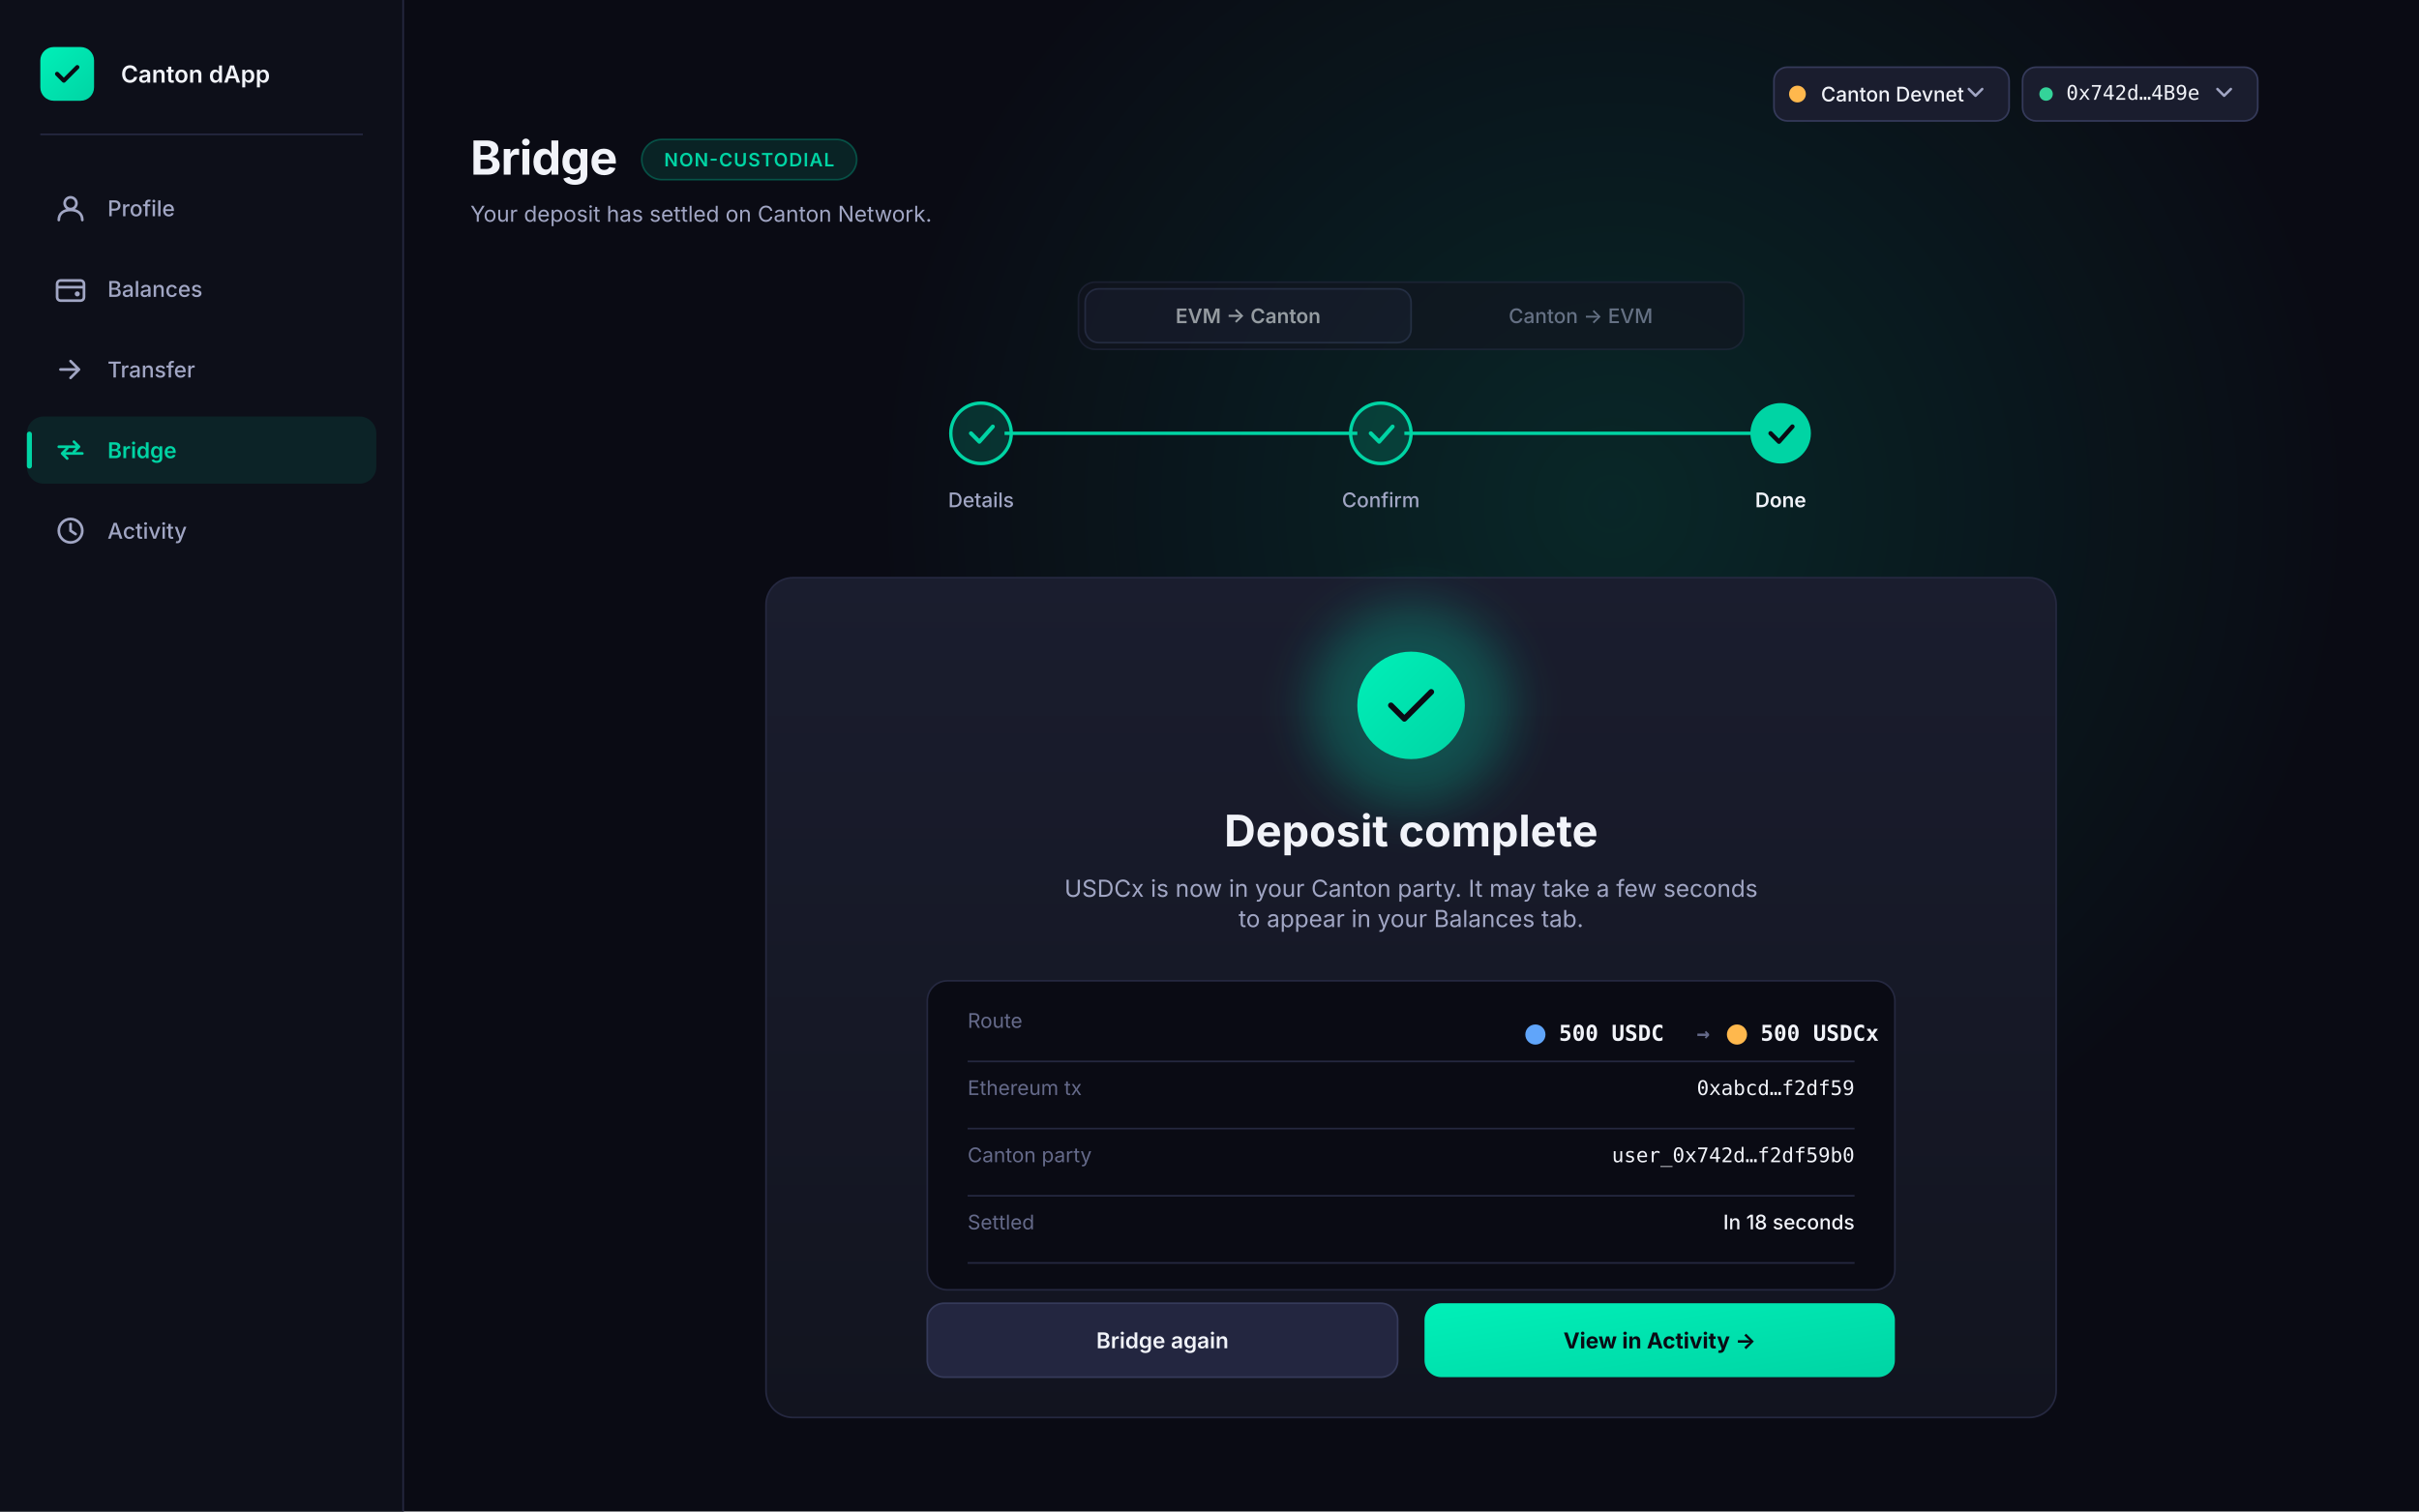
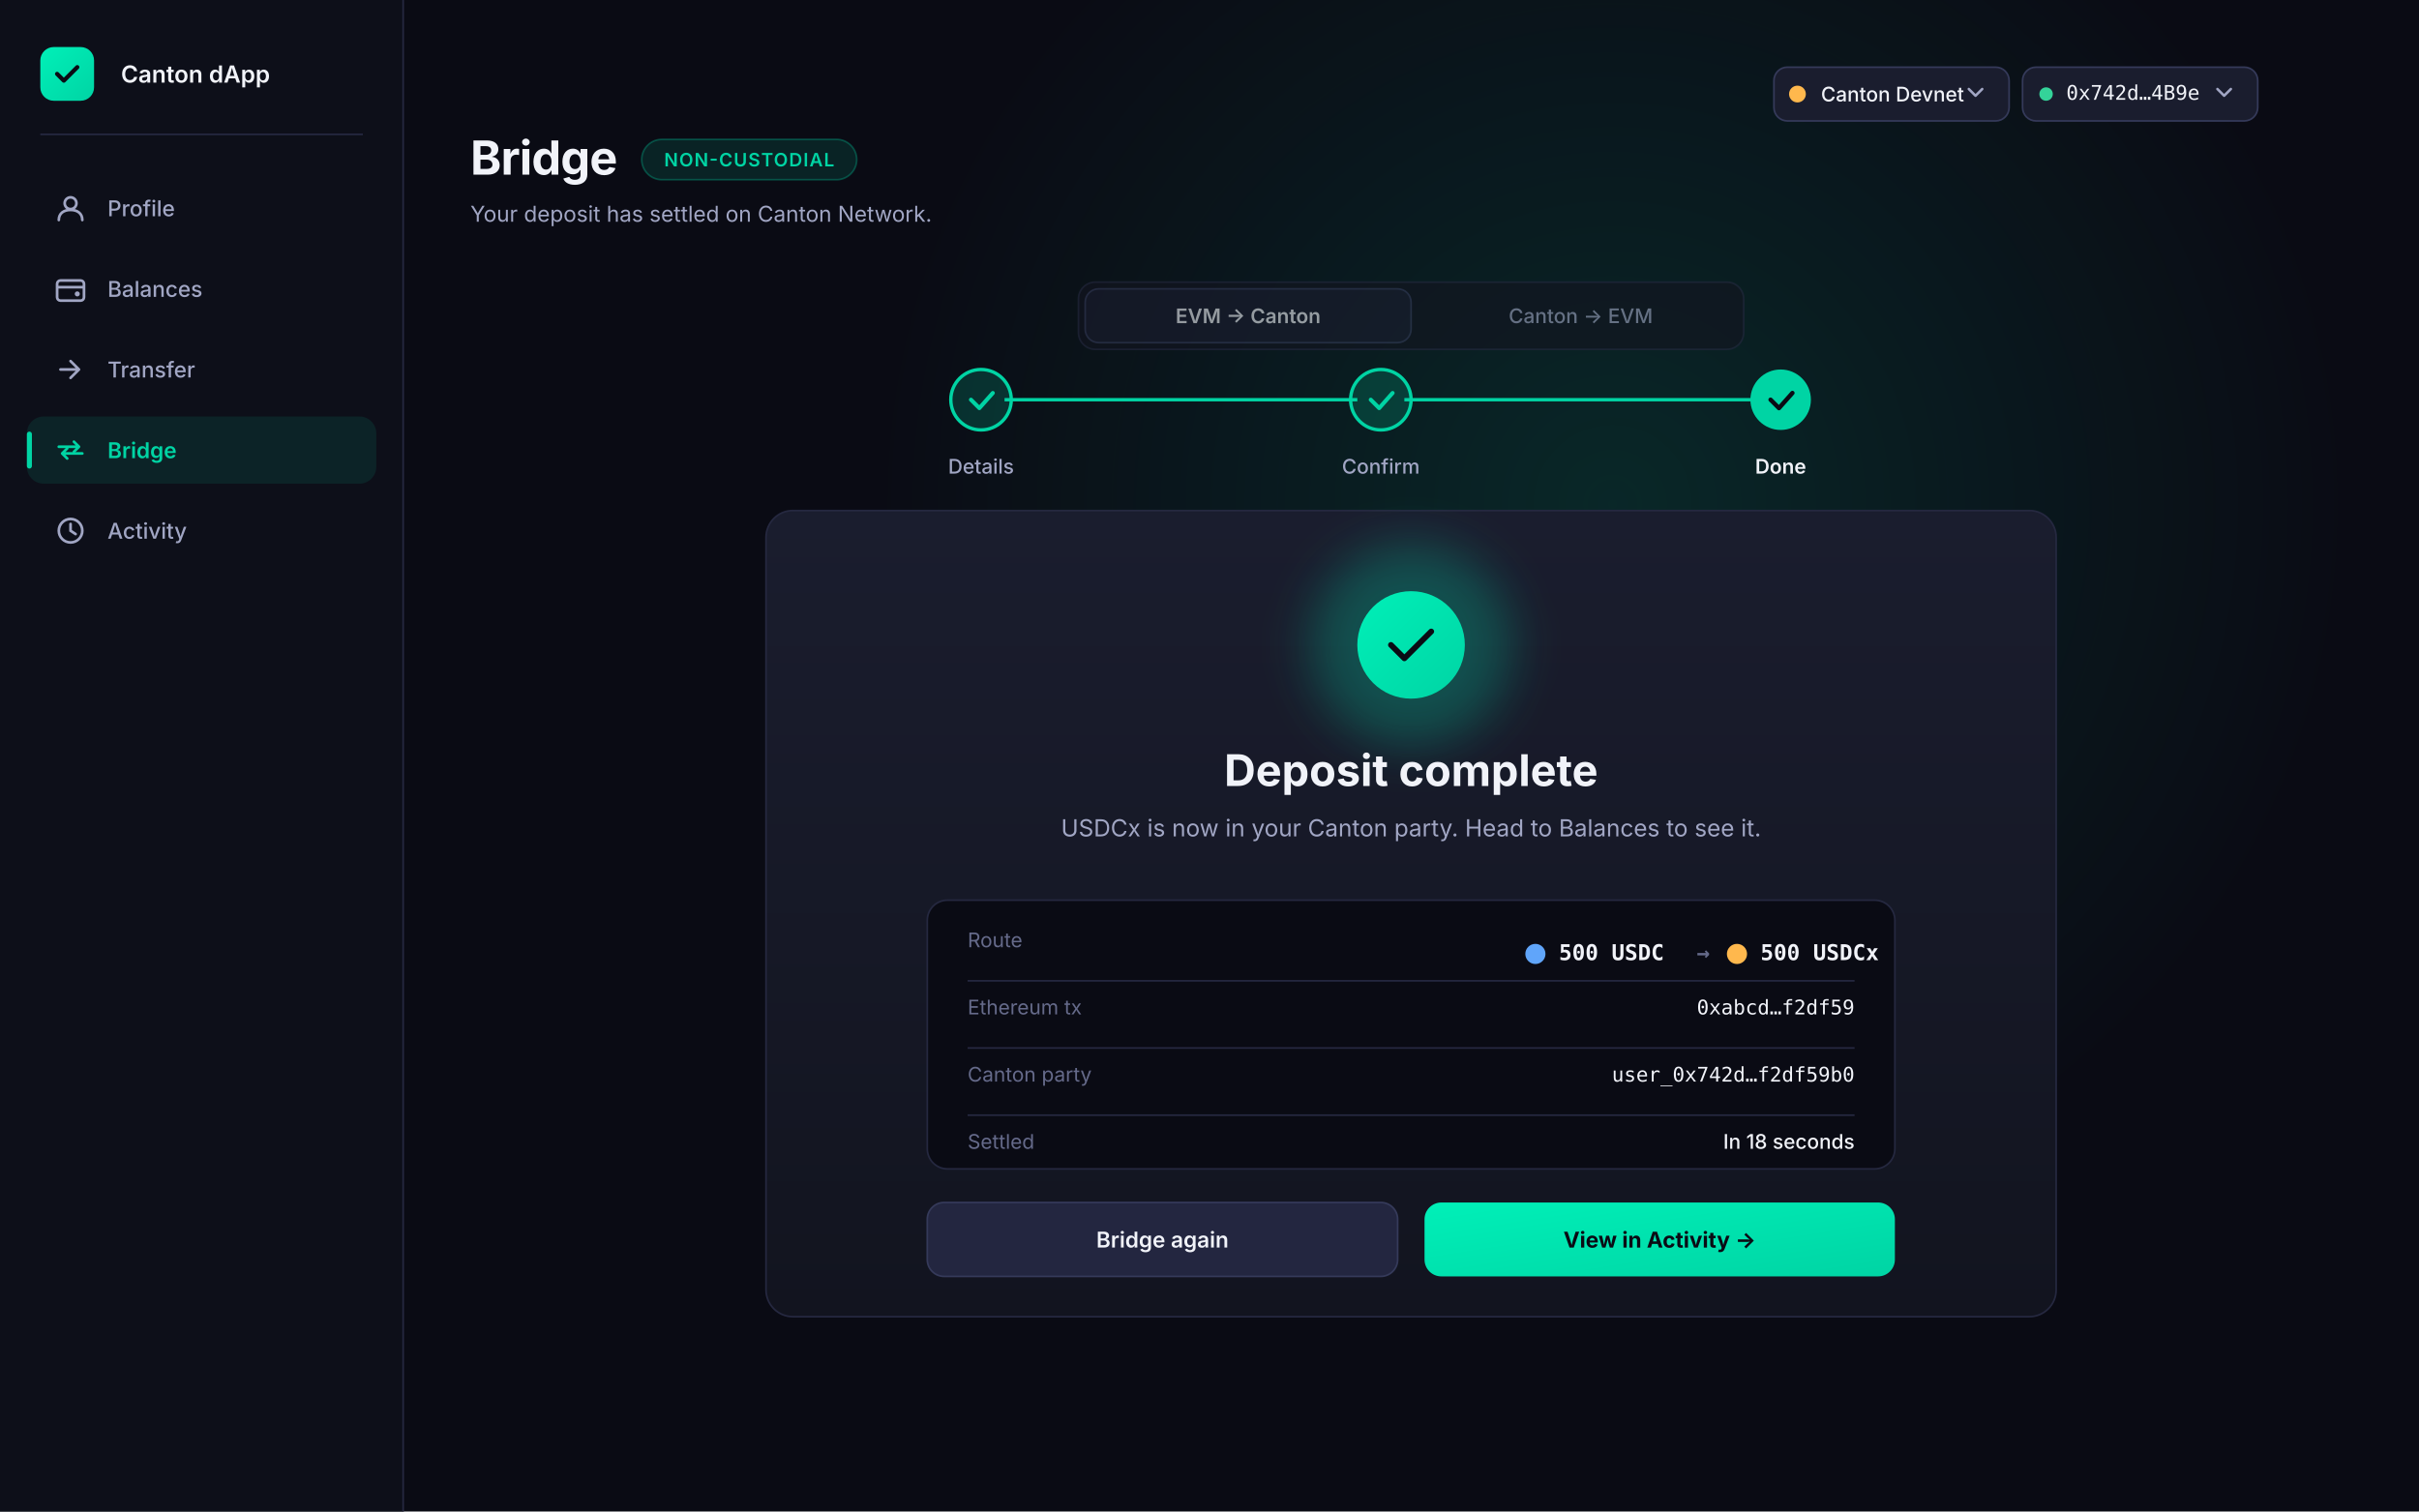
<svg xmlns="http://www.w3.org/2000/svg" width="1440" height="900" viewBox="0 0 1440 900" font-family="Inter, system-ui, sans-serif">
  <defs>
    <radialGradient id="orbBrand" cx="50%" cy="50%" r="50%">
      <stop offset="0%" stop-color="#00d4a4" stop-opacity="0.14" />
      <stop offset="100%" stop-color="#00d4a4" stop-opacity="0" />
    </radialGradient>
    <linearGradient id="cardBg" x1="0" y1="0" x2="0" y2="1">
      <stop offset="0%" stop-color="#1a1d2e" />
      <stop offset="100%" stop-color="#12141f" />
    </linearGradient>
    <linearGradient id="ctaFill" x1="0" y1="0" x2="1" y2="1">
      <stop offset="0%" stop-color="#00f0b8" />
      <stop offset="100%" stop-color="#00d4a4" />
    </linearGradient>
    <filter id="checkGlow" x="-50%" y="-50%" width="200%" height="200%">
      <feGaussianBlur stdDeviation="14" />
    </filter>
    <symbol id="icoProfile" viewBox="0 0 20 20">
      <circle cx="10" cy="7" r="3.5" stroke="currentColor" stroke-width="1.6" fill="none" />
      <path d="M3 17 C3 13 6 11 10 11 C14 11 17 13 17 17" stroke="currentColor" stroke-width="1.6" stroke-linecap="round" fill="none" />
    </symbol>
    <symbol id="icoBalances" viewBox="0 0 20 20">
      <rect x="2" y="5" width="16" height="12" rx="2" stroke="currentColor" stroke-width="1.6" fill="none" />
      <path d="M2 9 H18" stroke="currentColor" stroke-width="1.6" />
      <circle cx="14" cy="13" r="1.5" fill="currentColor" />
    </symbol>
    <symbol id="icoTransfer" viewBox="0 0 20 20">
      <path d="M4 10 H15 M10 5 L15 10 L10 15" stroke="currentColor" stroke-width="1.6" stroke-linecap="round" stroke-linejoin="round" fill="none" />
    </symbol>
    <symbol id="icoBridge" viewBox="0 0 20 20">
      <path d="M3 8 H15 M12 5 L15 8 L12 11" stroke="currentColor" stroke-width="1.6" stroke-linecap="round" stroke-linejoin="round" fill="none" />
      <path d="M17 12 H5 M8 15 L5 12 L8 9" stroke="currentColor" stroke-width="1.6" stroke-linecap="round" stroke-linejoin="round" fill="none" />
    </symbol>
    <symbol id="icoActivity" viewBox="0 0 20 20">
      <circle cx="10" cy="10" r="7" stroke="currentColor" stroke-width="1.6" fill="none" />
      <path d="M10 6 V10 L13 12" stroke="currentColor" stroke-width="1.6" stroke-linecap="round" fill="none" />
    </symbol>
  </defs>
  <rect width="1440" height="900" fill="#0a0b14" />
  <circle cx="960" cy="300" r="440" fill="url(#orbBrand)" />
  <g>
    <rect width="240" height="900" fill="#0d0f19" />
    <line x1="240" y1="0" x2="240" y2="900" stroke="#252840" />
    <g transform="translate(24, 28)">
      <rect width="32" height="32" rx="8" fill="url(#ctaFill)" />
      <path d="M10 16 L14 20 L22 12" stroke="#0a0b14" stroke-width="2.5" stroke-linecap="round" stroke-linejoin="round" fill="none" />
      <text x="48" y="16" font-size="14" font-weight="600" fill="#f1f3f9" dominant-baseline="middle">Canton dApp</text>
    </g>
    <line x1="24" y1="80" x2="216" y2="80" stroke="#252840" />
    <g font-size="13" font-weight="500" transform="translate(0, 104)">
      <g transform="translate(16, 0)">
        <g transform="translate(16, 10)" color="#a1a6c4">
          <use href="#icoProfile" width="20" height="20" />
        </g>
        <text x="48" y="20" fill="#a1a6c4" dominant-baseline="middle">Profile</text>
      </g>
      <g transform="translate(16, 48)">
        <g transform="translate(16, 10)" color="#a1a6c4">
          <use href="#icoBalances" width="20" height="20" />
        </g>
        <text x="48" y="20" fill="#a1a6c4" dominant-baseline="middle">Balances</text>
      </g>
      <g transform="translate(16, 96)">
        <g transform="translate(16, 10)" color="#a1a6c4">
          <use href="#icoTransfer" width="20" height="20" />
        </g>
        <text x="48" y="20" fill="#a1a6c4" dominant-baseline="middle">Transfer</text>
      </g>
      <g transform="translate(16, 144)">
        <rect width="208" height="40" rx="10" fill="#00d4a4" fill-opacity="0.1" />
        <rect width="3" height="22" y="9" rx="1.5" fill="#00d4a4" />
        <g transform="translate(16, 10)" color="#00d4a4">
          <use href="#icoBridge" width="20" height="20" />
        </g>
        <text x="48" y="20" fill="#00d4a4" font-weight="600" dominant-baseline="middle">Bridge</text>
      </g>
      <g transform="translate(16, 192)">
        <g transform="translate(16, 10)" color="#a1a6c4">
          <use href="#icoActivity" width="20" height="20" />
        </g>
        <text x="48" y="20" fill="#a1a6c4" dominant-baseline="middle">Activity</text>
      </g>
    </g>
  </g>
  <g transform="translate(1056, 40)">
    <rect width="140" height="32" rx="8" fill="#1a1d2e" stroke="#353a5a" />
    <circle cx="14" cy="16" r="5" fill="#ffb84d" />
    <text x="28" y="16" font-size="12" font-weight="500" fill="#f1f3f9" dominant-baseline="middle">Canton Devnet</text>
    <path d="M116 13 L120 17 L124 13" stroke="#a1a6c4" stroke-width="1.5" stroke-linecap="round" stroke-linejoin="round" fill="none" />
  </g>
  <g transform="translate(1204, 40)">
    <rect width="140" height="32" rx="8" fill="#1a1d2e" stroke="#353a5a" />
    <circle cx="14" cy="16" r="4" fill="#34d399" />
    <text x="26" y="16" font-size="12" font-family="JetBrains Mono, monospace" fill="#f1f3f9" dominant-baseline="middle">0x742d…4B9e</text>
    <path d="M116 13 L120 17 L124 13" stroke="#a1a6c4" stroke-width="1.5" stroke-linecap="round" stroke-linejoin="round" fill="none" />
  </g>
  <g transform="translate(280, 104)">
    <g>
      <text font-size="28" font-weight="700" fill="#f1f3f9" letter-spacing="-0.4">Bridge</text>
      <g transform="translate(102, -21)">
        <rect width="128" height="24" rx="12" fill="#00d4a4" fill-opacity="0.12" stroke="#00d4a4" stroke-opacity="0.3" />
        <text x="64" y="12" font-size="11" font-weight="600" letter-spacing="0.6" fill="#00d4a4" text-anchor="middle" dominant-baseline="middle">NON-CUSTODIAL</text>
      </g>
    </g>
    <text y="28" font-size="13" fill="#a1a6c4">Your deposit has settled on Canton Network.</text>
    <g transform="translate(362, 64)" opacity="0.6">
      <rect width="396" height="40" rx="10" fill="#12141f" stroke="#252840" />
      <rect x="4" y="4" width="194" height="32" rx="8" fill="#1a1d2e" stroke="#353a5a" />
      <text x="101" y="20" font-size="12" font-weight="600" fill="#f1f3f9" text-anchor="middle" dominant-baseline="middle">EVM → Canton</text>
      <text x="299" y="20" font-size="12" font-weight="500" fill="#a1a6c4" text-anchor="middle" dominant-baseline="middle">Canton → EVM</text>
    </g>
-     <g transform="translate(290, 136)">
+     <g transform="translate(290, 116)">
      <line x1="28" y1="18" x2="238" y2="18" stroke="#00d4a4" stroke-width="2" />
      <line x1="266" y1="18" x2="476" y2="18" stroke="#00d4a4" stroke-width="2" />
      <g transform="translate(14, 18)">
        <circle r="18" fill="#00d4a4" fill-opacity="0.18" stroke="#00d4a4" stroke-width="2" />
        <path d="M-6 0 L-1 5 L7 -4" stroke="#00d4a4" stroke-width="2.4" fill="none" stroke-linecap="round" stroke-linejoin="round" />
        <text y="44" font-size="12" font-weight="500" fill="#a1a6c4" text-anchor="middle">Details</text>
      </g>
      <g transform="translate(252, 18)">
        <circle r="18" fill="#00d4a4" fill-opacity="0.18" stroke="#00d4a4" stroke-width="2" />
        <path d="M-6 0 L-1 5 L7 -4" stroke="#00d4a4" stroke-width="2.4" fill="none" stroke-linecap="round" stroke-linejoin="round" />
        <text y="44" font-size="12" font-weight="500" fill="#a1a6c4" text-anchor="middle">Confirm</text>
      </g>
      <g transform="translate(490, 18)">
        <circle r="18" fill="#00d4a4" />
        <path d="M-6 0 L-1 5 L7 -4" stroke="#0a0b14" stroke-width="2.6" fill="none" stroke-linecap="round" stroke-linejoin="round" />
        <text y="44" font-size="12" font-weight="600" fill="#f1f3f9" text-anchor="middle">Done</text>
      </g>
    </g>
-     <g transform="translate(176, 240)">
-       <rect width="768" height="500" rx="16" fill="url(#cardBg)" stroke="#252840" />
-       <g transform="translate(352, 44)">
+     <g transform="translate(176, 200)">
+       <rect width="768" height="480" rx="16" fill="url(#cardBg)" stroke="#252840" />
+       <g transform="translate(352, 48)">
        <circle cx="32" cy="32" r="60" fill="#00d4a4" fill-opacity="0.28" filter="url(#checkGlow)" />
        <circle cx="32" cy="32" r="32" fill="url(#ctaFill)" />
        <path d="M20 32 L28 40 L44 24" stroke="#0a0b14" stroke-width="3.4" stroke-linecap="round" stroke-linejoin="round" fill="none" />
      </g>
-       <text x="384" y="160" font-size="26" font-weight="700" fill="#f1f3f9" text-anchor="middle">Deposit complete</text>
-       <text x="384" y="190" font-size="14" fill="#a1a6c4" text-anchor="middle">USDCx is now in your Canton party. It may take a few seconds</text>
-       <text x="384" y="208" font-size="14" fill="#a1a6c4" text-anchor="middle">to appear in your Balances tab.</text>
-       <g transform="translate(96, 240)">
-         <rect width="576" height="184" rx="12" fill="#0a0b14" stroke="#252840" />
+       <text x="384" y="164" font-size="26" font-weight="700" fill="#f1f3f9" text-anchor="middle">Deposit complete</text>
+       <text x="384" y="194" font-size="14" fill="#a1a6c4" text-anchor="middle">USDCx is now in your Canton party. Head to Balances to see it.</text>
+       <g transform="translate(96, 232)">
+         <rect width="576" height="160" rx="12" fill="#0a0b14" stroke="#252840" />
        <g transform="translate(24, 28)" font-size="12">
          <text fill="#656a8a">Route</text>
          <g transform="translate(330, -4)" font-family="JetBrains Mono, monospace" font-size="13" font-weight="600" fill="#f1f3f9">
            <circle cx="8" cy="8" r="6" fill="#60a5fa" />
            <text x="22" y="8" dominant-baseline="middle">500 USDC</text>
            <text x="104" y="8" fill="#656a8a" dominant-baseline="middle">→</text>
            <circle cx="128" cy="8" r="6" fill="#ffb84d" />
            <text x="142" y="8" dominant-baseline="middle">500 USDCx</text>
          </g>
        </g>
        <line x1="24" y1="48" x2="552" y2="48" stroke="#252840" />
        <g transform="translate(24, 68)" font-size="12">
          <text fill="#656a8a">Ethereum tx</text>
          <text x="528" fill="#f1f3f9" font-weight="500" font-family="JetBrains Mono, monospace" text-anchor="end">0xabcd…f2df59</text>
        </g>
        <line x1="24" y1="88" x2="552" y2="88" stroke="#252840" />
        <g transform="translate(24, 108)" font-size="12">
          <text fill="#656a8a">Canton party</text>
          <text x="528" fill="#f1f3f9" font-weight="500" font-family="JetBrains Mono, monospace" text-anchor="end">user_0x742d…f2df59b0</text>
        </g>
        <line x1="24" y1="128" x2="552" y2="128" stroke="#252840" />
        <g transform="translate(24, 148)" font-size="12">
          <text fill="#656a8a">Settled</text>
          <text x="528" fill="#f1f3f9" font-weight="500" text-anchor="end">In 18 seconds</text>
        </g>
-         <line x1="24" y1="168" x2="552" y2="168" stroke="#252840" />
-         <g transform="translate(24, 180)" font-size="12" opacity="0">
-           
-         </g>
      </g>
-       <g transform="translate(96, 432)">
+       <g transform="translate(96, 412)">
        <g>
          <rect width="280" height="44" rx="10" fill="#232640" stroke="#353a5a" />
          <text x="140" y="22" font-size="13" font-weight="600" fill="#f1f3f9" text-anchor="middle" dominant-baseline="middle">Bridge again</text>
        </g>
        <g transform="translate(296, 0)">
          <rect width="280" height="44" rx="10" fill="url(#ctaFill)" />
          <text x="140" y="22" font-size="13" font-weight="700" fill="#0a0b14" text-anchor="middle" dominant-baseline="middle">View in Activity →</text>
        </g>
      </g>
    </g>
  </g>
</svg>
